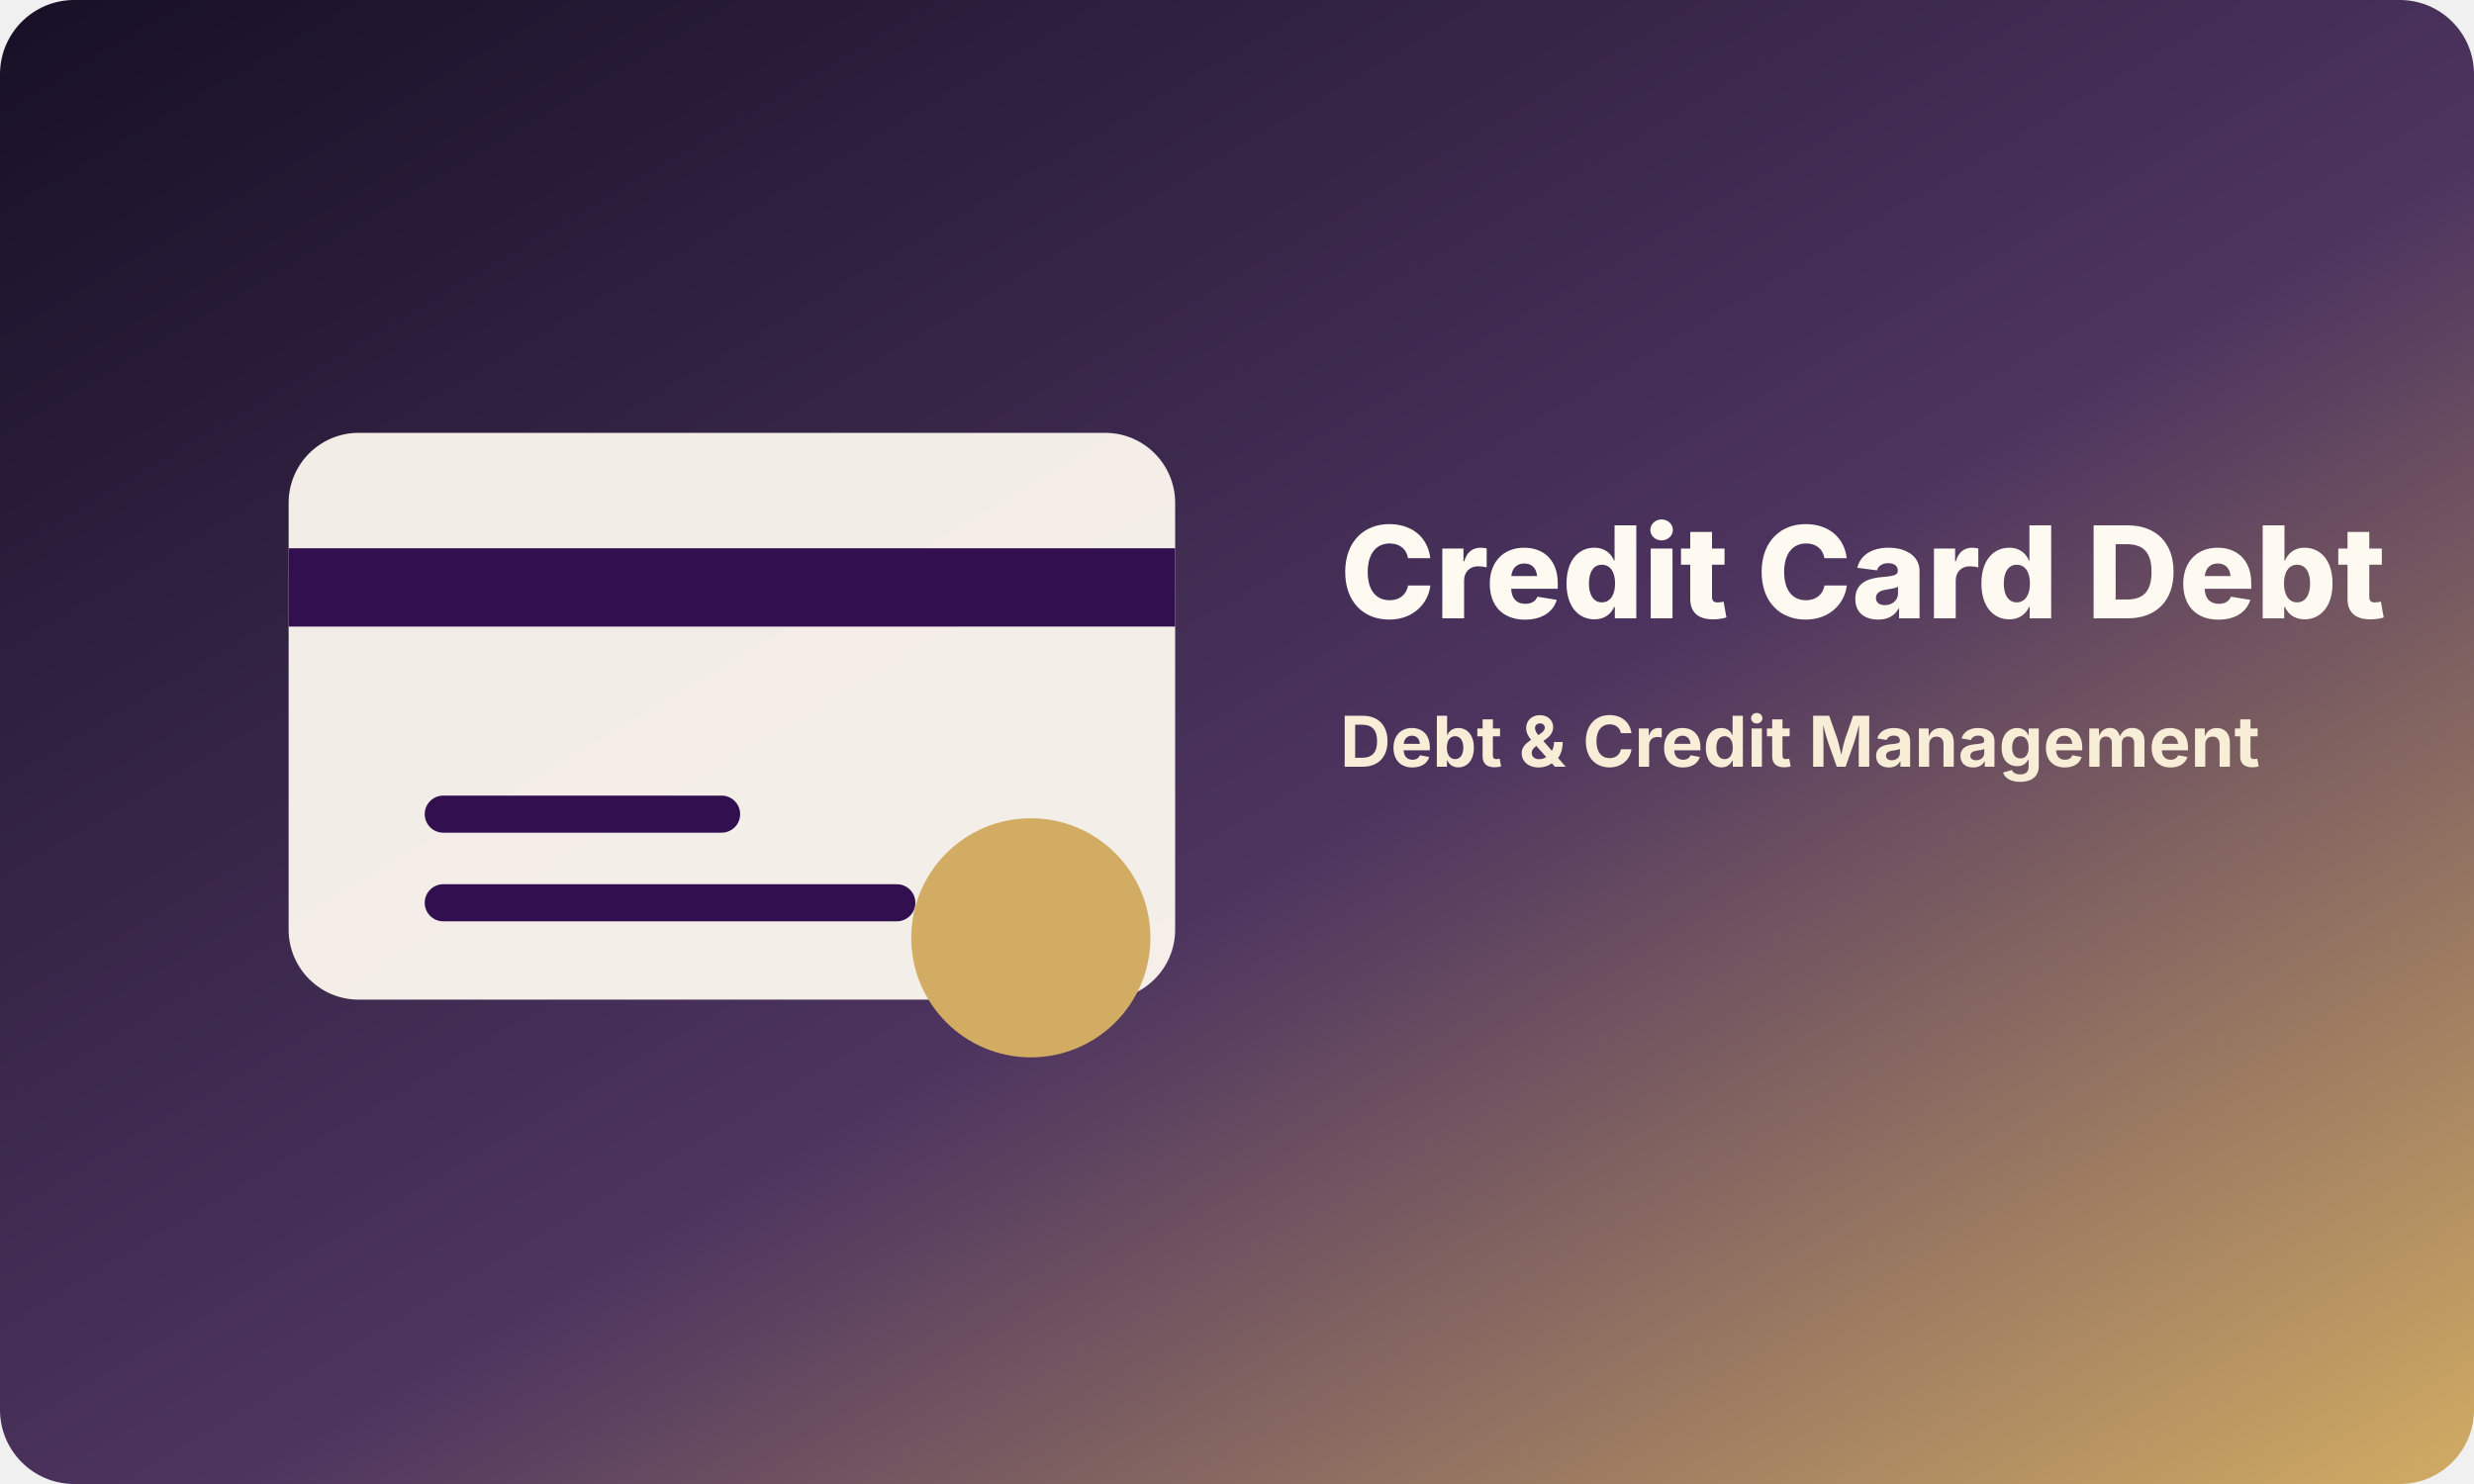
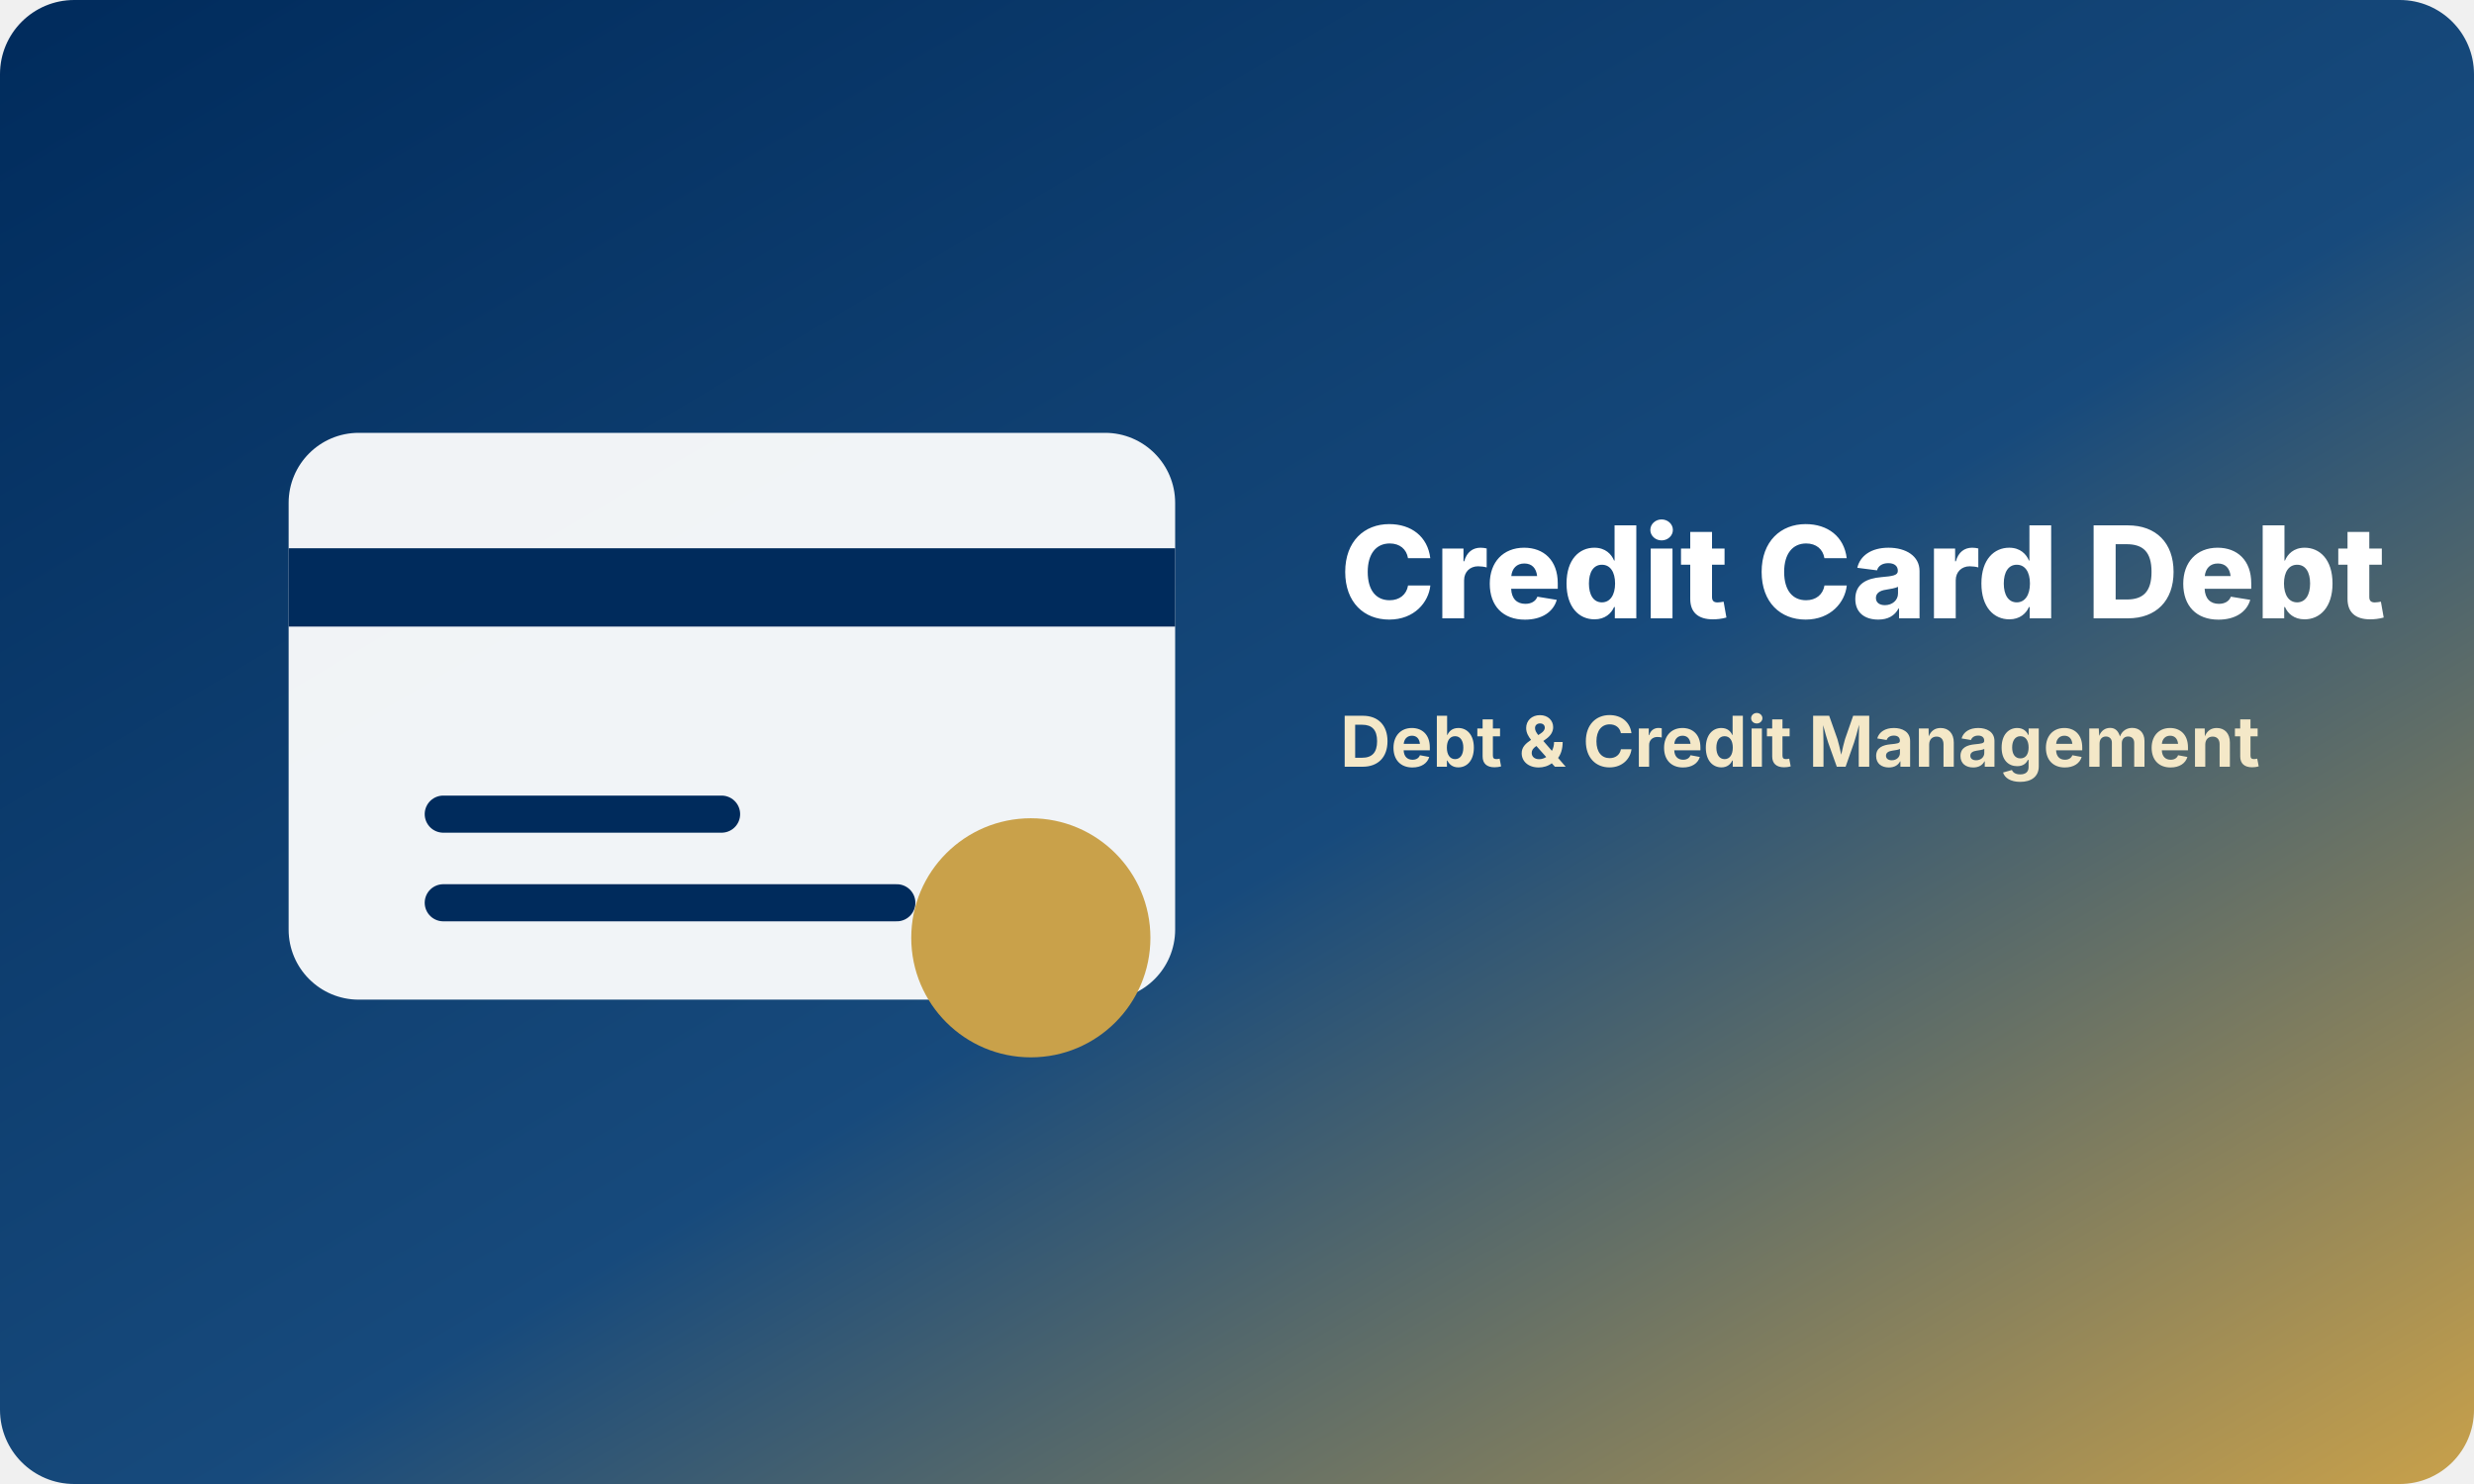
<svg xmlns="http://www.w3.org/2000/svg" width="1200" height="720" viewBox="0 0 1200 720" role="img" aria-labelledby="title desc">
  <defs>
    <linearGradient id="bg" x1="0" y1="0" x2="1" y2="1">
-       <stop stop-color="#171026" />
-       <stop offset=".55" stop-color="#4d345f" />
-       <stop offset="1" stop-color="#d2ac63" />
+       <stop stop-color="#002B5C" />
+       <stop offset=".55" stop-color="#174A7C" />
+       <stop offset="1" stop-color="#C9A14A" />
    </linearGradient>
  </defs>
  <rect width="1200" height="720" rx="36" fill="url(#bg)" />
-   <rect x="140" y="210" width="430" height="275" rx="34" fill="#fffaf1" opacity=".94" />
-   <path d="M140 285h430" stroke="#32104f" stroke-width="38" />
-   <path d="M215 395h135M215 438h220" stroke="#32104f" stroke-width="18" stroke-linecap="round" />
-   <circle cx="500" cy="455" r="58" fill="#d2ac63" />
-   <text x="650" y="300" fill="#fffaf1" font-family="Inter, Arial, sans-serif" font-size="62" font-weight="800">Credit Card Debt</text>
-   <text x="650" y="372" fill="#f8edd6" font-family="Inter, Arial, sans-serif" font-size="34" font-weight="700">Debt &amp; Credit Management</text>
+   <rect x="140" y="210" width="430" height="275" rx="34" fill="#FFFFFF" opacity=".94" />
+   <path d="M140 285h430" stroke="#002B5C" stroke-width="38" />
+   <path d="M215 395h135M215 438h220" stroke="#002B5C" stroke-width="18" stroke-linecap="round" />
+   <circle cx="500" cy="455" r="58" fill="#C9A14A" />
+   <text x="650" y="300" fill="#FFFFFF" font-family="Inter, Arial, sans-serif" font-size="62" font-weight="800">Credit Card Debt</text>
+   <text x="650" y="372" fill="#F4E8C8" font-family="Inter, Arial, sans-serif" font-size="34" font-weight="700">Debt &amp; Credit Management</text>
</svg>
